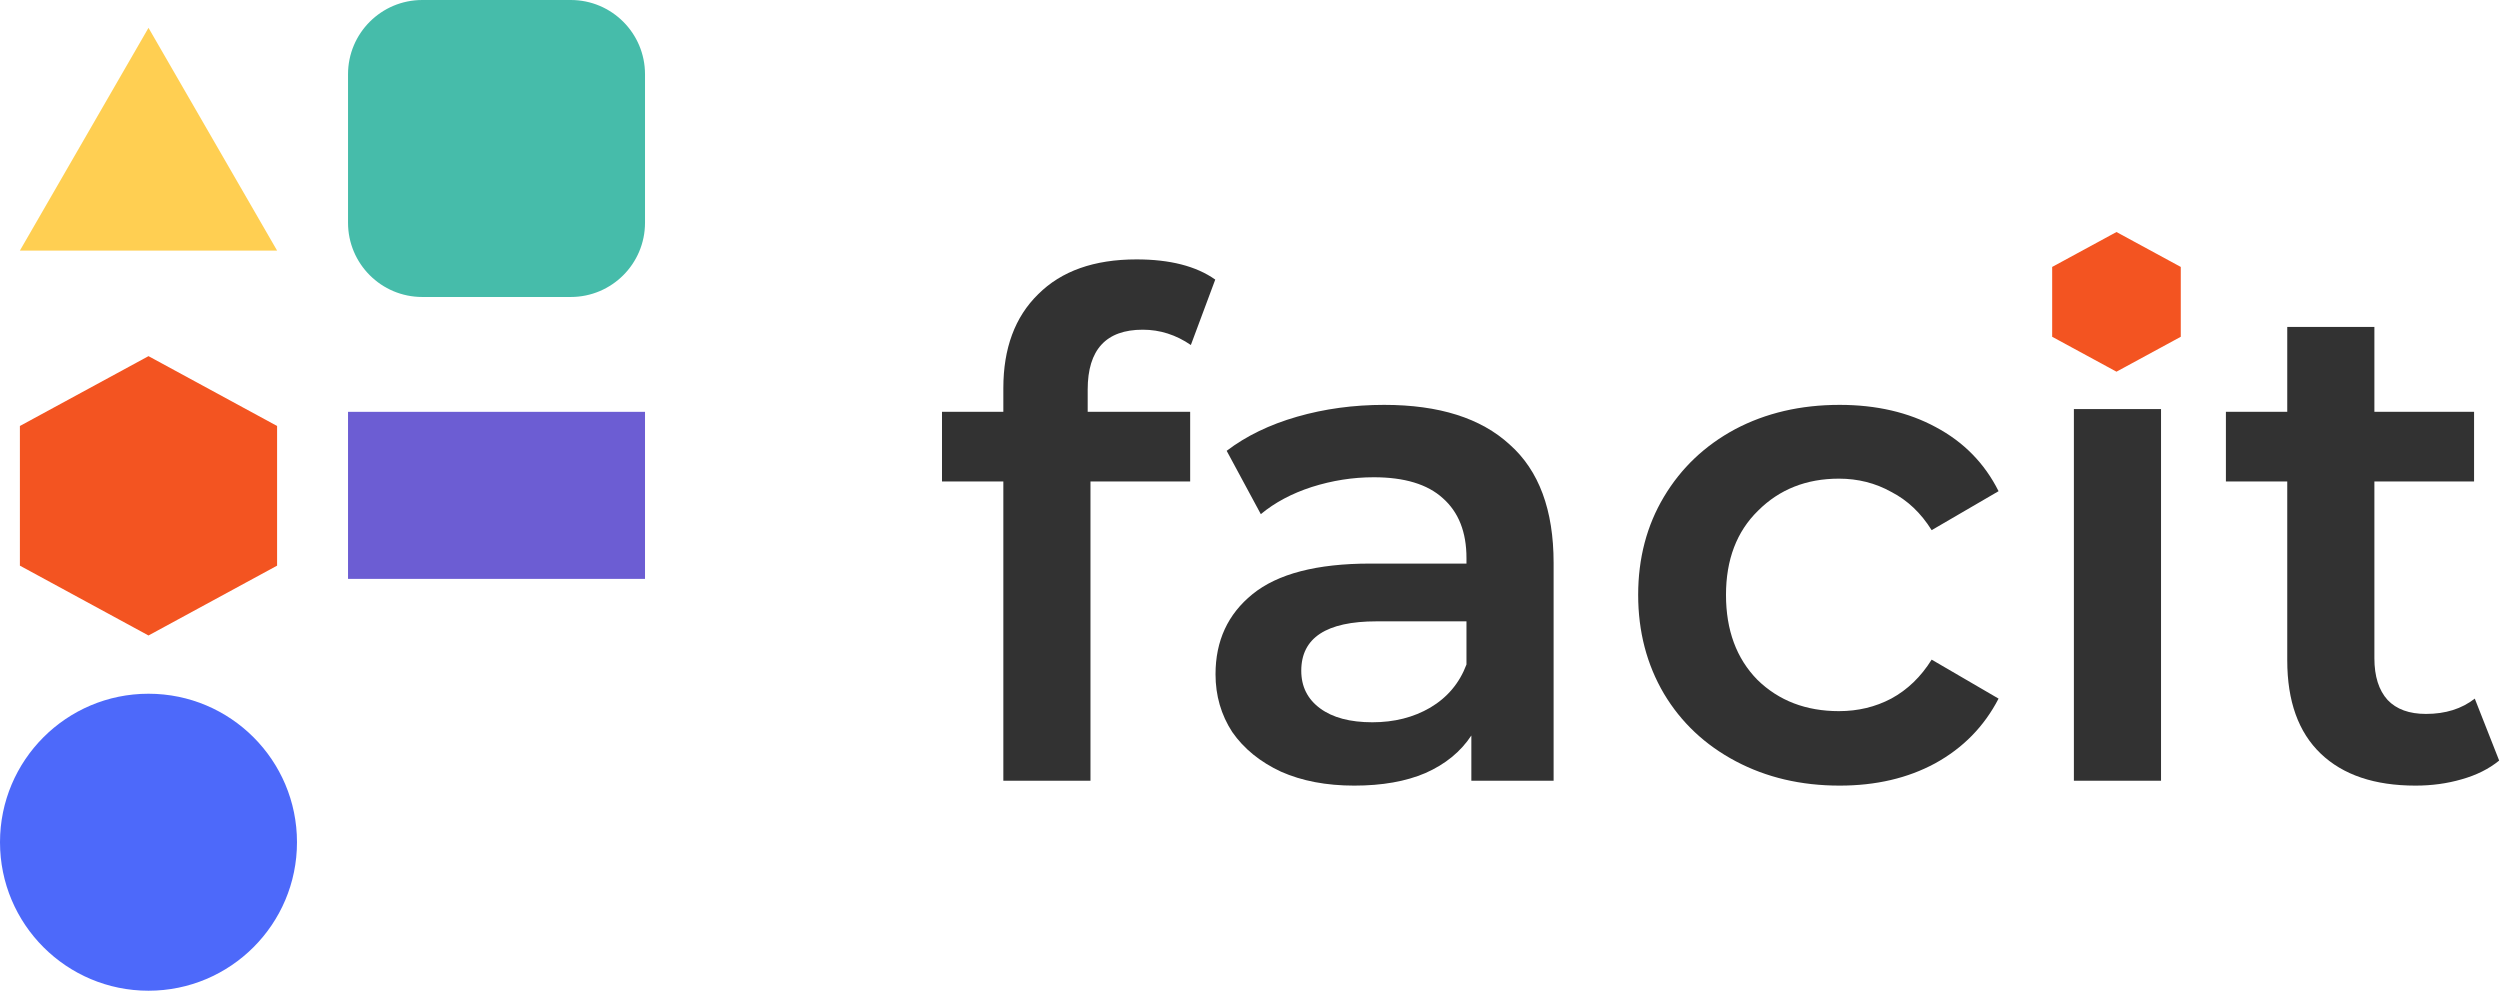
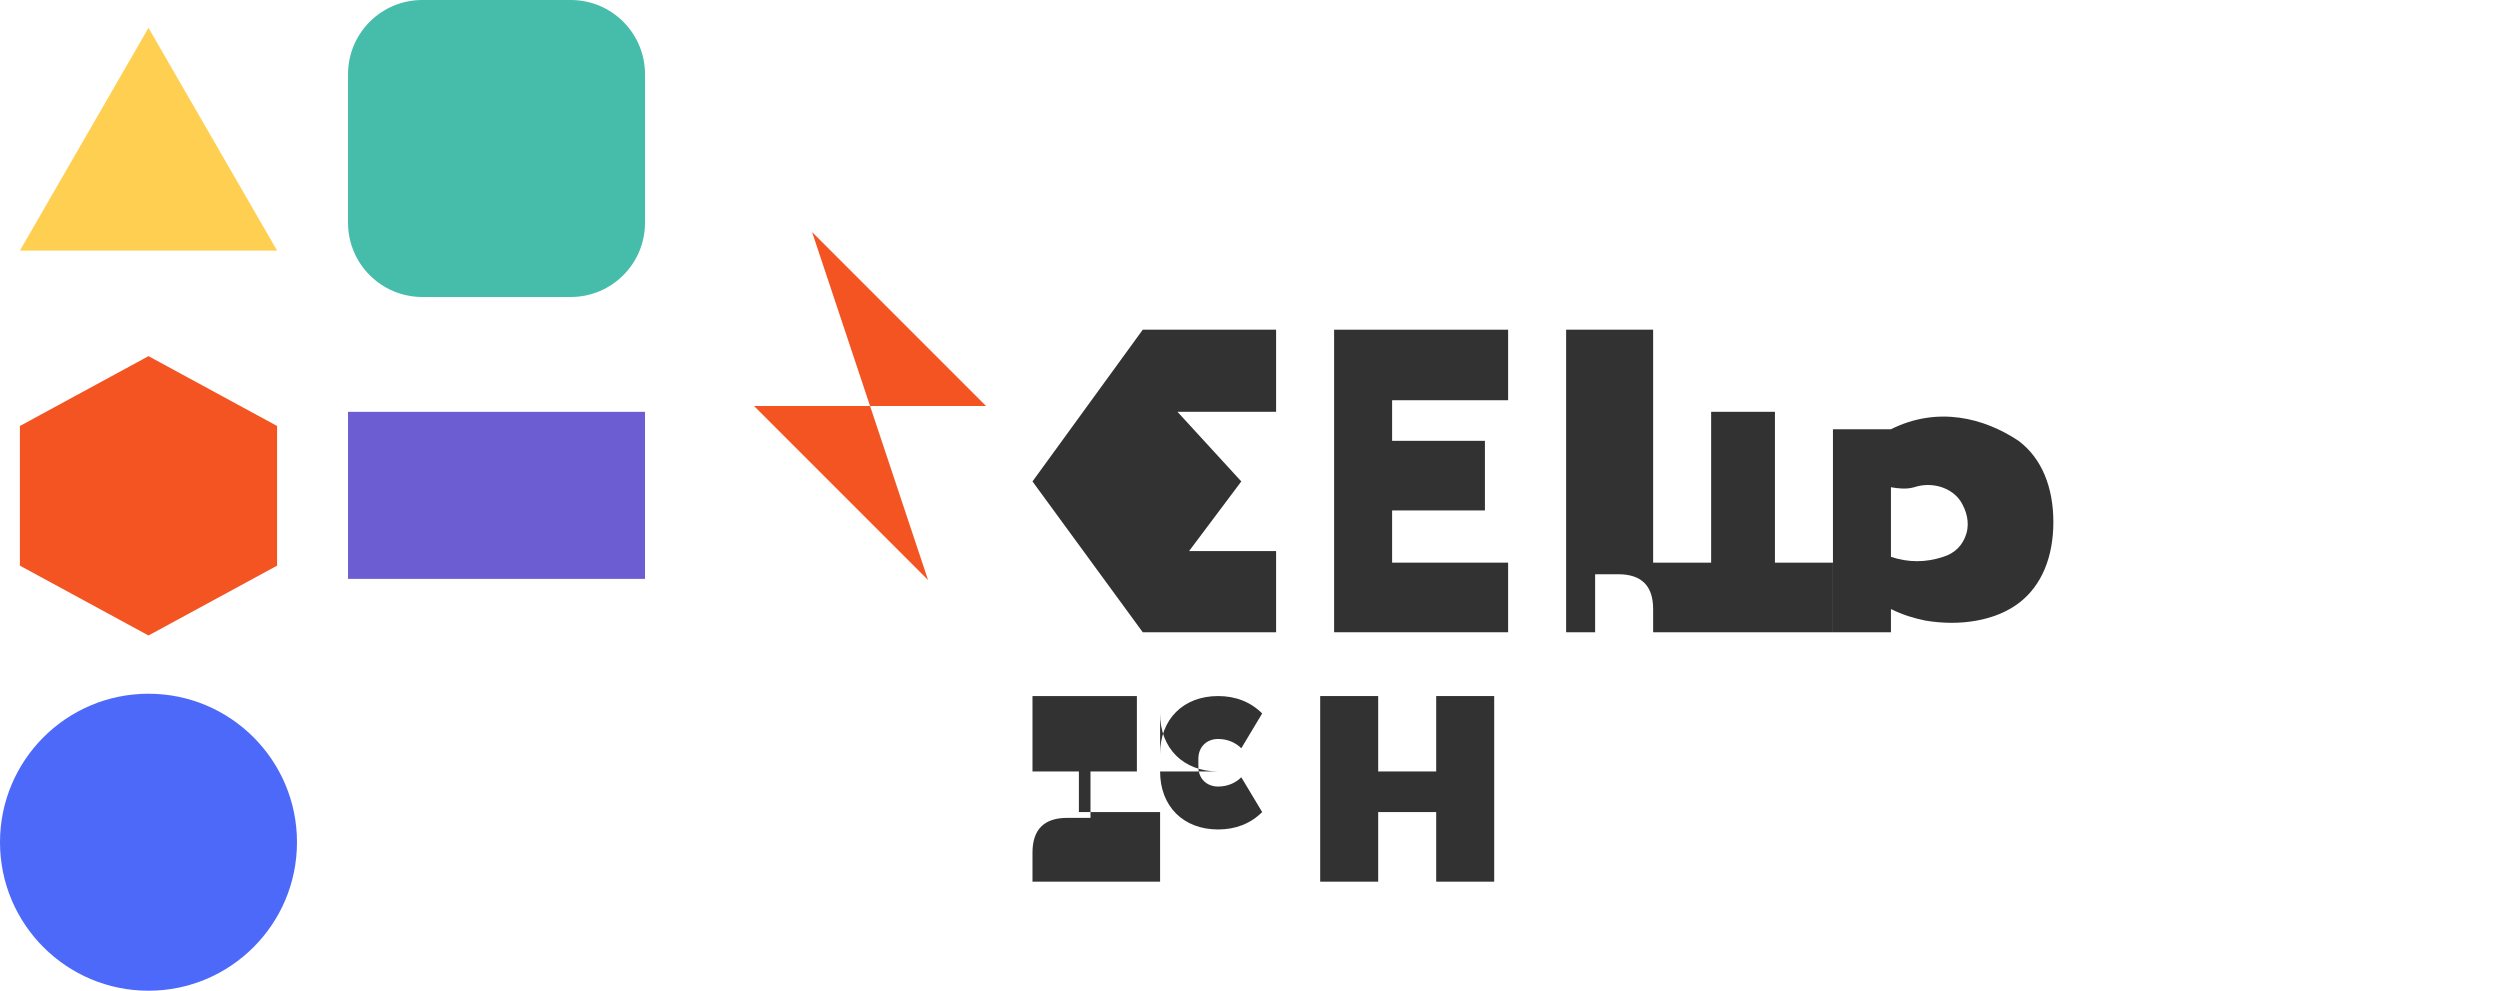
<svg xmlns="http://www.w3.org/2000/svg" width="2155" height="854" viewBox="0 0 2155 854" fill="none">
-   <path d="M985.058 284.2C953.411 284.2 937.587 301.4 937.587 335.8V355H1025.92V415H939.991V673H864.879V415H812V355H864.879V334.6C864.879 300.2 874.894 273.2 894.924 253.6C914.953 233.6 943.195 223.6 979.65 223.6C1008.49 223.6 1031.13 229.4 1047.55 241L1026.52 297.4C1013.7 288.6 999.88 284.2 985.058 284.2Z" fill="#323232" />
-   <path d="M1193.19 349C1240.46 349 1276.52 360.4 1301.35 383.2C1326.59 405.6 1339.21 439.6 1339.21 485.2V673H1268.3V634C1259.09 648 1245.87 658.8 1228.65 666.4C1211.82 673.6 1191.39 677.2 1167.35 677.2C1143.32 677.2 1122.29 673.2 1104.26 665.2C1086.23 656.8 1072.21 645.4 1062.2 631C1052.58 616.2 1047.78 599.6 1047.78 581.2C1047.78 552.4 1058.39 529.4 1079.62 512.2C1101.26 494.6 1135.11 485.8 1181.18 485.8H1264.1V481C1264.1 458.6 1257.29 441.4 1243.67 429.4C1230.45 417.4 1210.62 411.4 1184.18 411.4C1166.15 411.4 1148.33 414.2 1130.7 419.8C1113.47 425.4 1098.85 433.2 1086.83 443.2L1057.39 388.6C1074.22 375.8 1094.45 366 1118.08 359.2C1141.72 352.4 1166.75 349 1193.19 349ZM1182.98 622.6C1201.81 622.6 1218.43 618.4 1232.85 610C1247.67 601.2 1258.09 588.8 1264.1 572.8V535.6H1186.58C1143.32 535.6 1121.69 549.8 1121.69 578.2C1121.69 591.8 1127.09 602.6 1137.91 610.6C1148.73 618.6 1163.75 622.6 1182.98 622.6Z" fill="#323232" />
-   <path d="M1585.76 677.2C1552.51 677.2 1522.67 670.2 1496.23 656.2C1469.79 642.2 1449.16 622.8 1434.34 598C1419.51 572.8 1412.1 544.4 1412.1 512.8C1412.1 481.2 1419.51 453 1434.34 428.2C1449.16 403.4 1469.59 384 1495.63 370C1522.07 356 1552.11 349 1585.76 349C1617.41 349 1645.05 355.4 1668.68 368.2C1692.72 381 1710.75 399.4 1722.76 423.4L1665.08 457C1655.87 442.2 1644.25 431.2 1630.23 424C1616.61 416.4 1601.58 412.6 1585.16 412.6C1557.12 412.6 1533.88 421.8 1515.46 440.2C1497.03 458.2 1487.81 482.4 1487.81 512.8C1487.81 543.2 1496.83 567.6 1514.86 586C1533.28 604 1556.72 613 1585.16 613C1601.58 613 1616.61 609.4 1630.23 602.2C1644.25 594.6 1655.87 583.4 1665.08 568.6L1722.76 602.2C1710.35 626.2 1692.12 644.8 1668.08 658C1644.45 670.8 1617.01 677.2 1585.76 677.2Z" fill="#323232" />
-   <path d="M1787.69 352.6H1862.81V673H1787.69V352.6ZM1825.55 299.8C1811.93 299.8 1800.51 295.6 1791.3 287.2C1782.09 278.4 1777.48 267.6 1777.48 254.8C1777.48 242 1782.09 231.4 1791.3 223C1800.51 214.2 1811.93 209.8 1825.55 209.8C1839.17 209.8 1850.59 214 1859.8 222.4C1869.02 230.4 1873.62 240.6 1873.62 253C1873.62 266.2 1869.02 277.4 1859.8 286.6C1850.99 295.4 1839.57 299.8 1825.55 299.8Z" fill="#323232" />
-   <path d="M2154.28 655.6C2145.47 662.8 2134.65 668.2 2121.83 671.8C2109.41 675.4 2096.19 677.2 2082.17 677.2C2046.92 677.2 2019.68 668 2000.45 649.6C1981.22 631.2 1971.61 604.4 1971.61 569.2V415H1918.73V355H1971.61V281.8H2046.72V355H2132.65V415H2046.72V567.4C2046.72 583 2050.52 595 2058.13 603.4C2065.75 611.4 2076.76 615.4 2091.18 615.4C2108.01 615.4 2122.03 611 2133.25 602.2L2154.28 655.6Z" fill="#323232" />
-   <path d="M1824.4 200L1879.83 230.098V290.295L1824.4 320.393L1768.97 290.295V230.098L1824.4 200Z" fill="#F35421" />
+   <path d="M985.058 284.2H1100V355H1015L1070 415L1025 475H1100V545H985.058L890 415L985.058 284.2Z" fill="#323232" />
+   <path d="M1150 284.2H1300V345H1200V380H1280V440H1200V485H1300V545H1150V284.2Z" fill="#323232" />
+   <path d="M1350 284.2H1425V485H1475V355H1530V485H1580V545H1425V525C1425 505 1415 495 1395 495H1375V545H1350V284.2Z" fill="#323232" />
+   <path d="M1630 370C1670 350 1710 360 1740 380C1760 395 1770 420 1770 450C1770 480 1760 505 1740 520C1720 535 1690 540 1660 535C1650 533 1640 530 1630 525V545H1580V370H1630ZM1630 420V480C1645 485 1660 485 1675 480C1685 477 1692 470 1695 460C1698 450 1695 440 1690 432C1682 420 1665 415 1650 420C1643 422 1636 421 1630 420Z" fill="#323232" />
+   <path d="M890 600H980V665H930V700H1000V760H890V735C890 715 900 705 920 705H940V665H890V600Z" fill="#323232" />
+   <path d="M1050 665C1020 665 1000 645 1000 615V650C1000 620 1020 600 1050 600C1065 600 1078 605 1088 615L1070 645C1065 640 1058 637 1050 637C1040 637 1033 644 1033 654V661C1033 671 1040 678 1050 678C1058 678 1065 675 1070 670L1088 700C1078 710 1065 715 1050 715C1020 715 1000 695 1000 665Z" fill="#323232" />
+   <path d="M1138 600H1188V665H1238V600H1288V760H1238V700H1188V760H1138V600Z" fill="#323232" />
  <rect x="300" width="256" height="256" rx="64" fill="#46BCAA" />
  <circle cx="128" cy="726" r="128" fill="#4D69FA" />
  <rect x="300" y="355" width="256" height="144" fill="#6C5DD3" />
  <path d="M128 24L238.851 216H17.149L128 24Z" fill="#FFCF52" />
  <path d="M128 307L238.851 367.197V487.59L128 547.787L17.149 487.59V367.197L128 307Z" fill="#F35421" />
+   <path d="M700 200L850 350L750 350L800 500L650 350L750 350L700 200Z" fill="#F35421" />
</svg>
